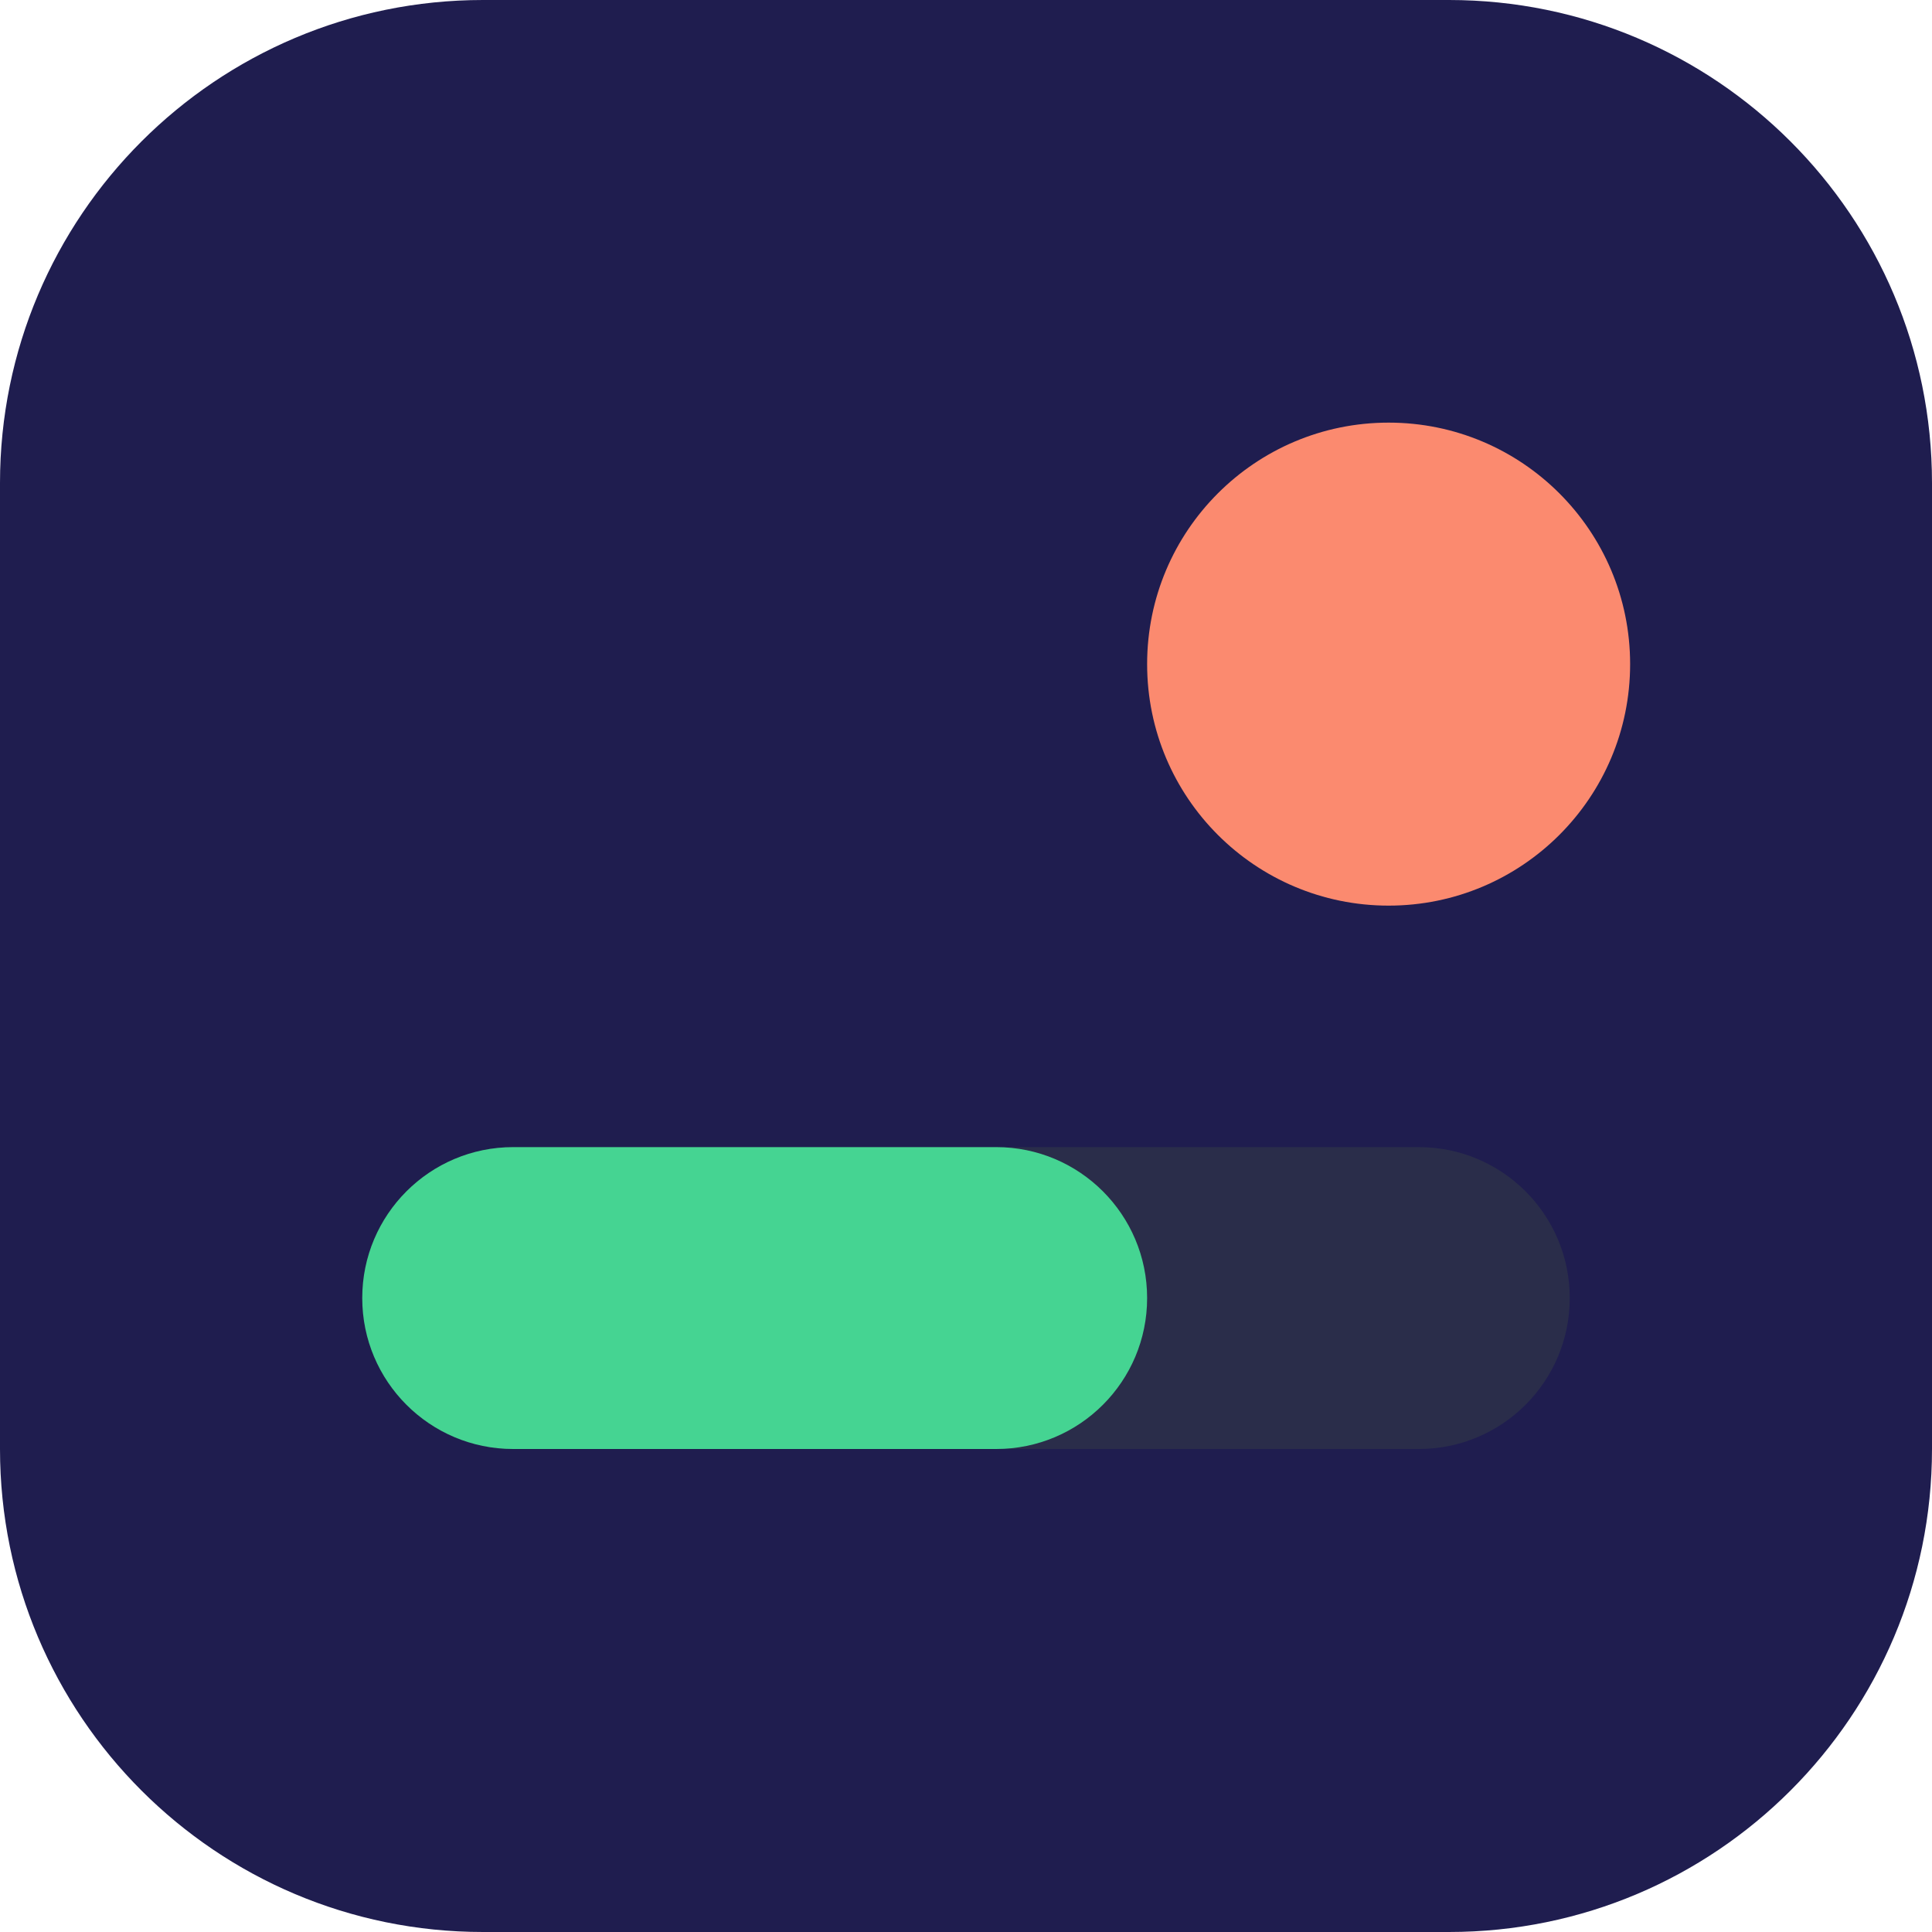
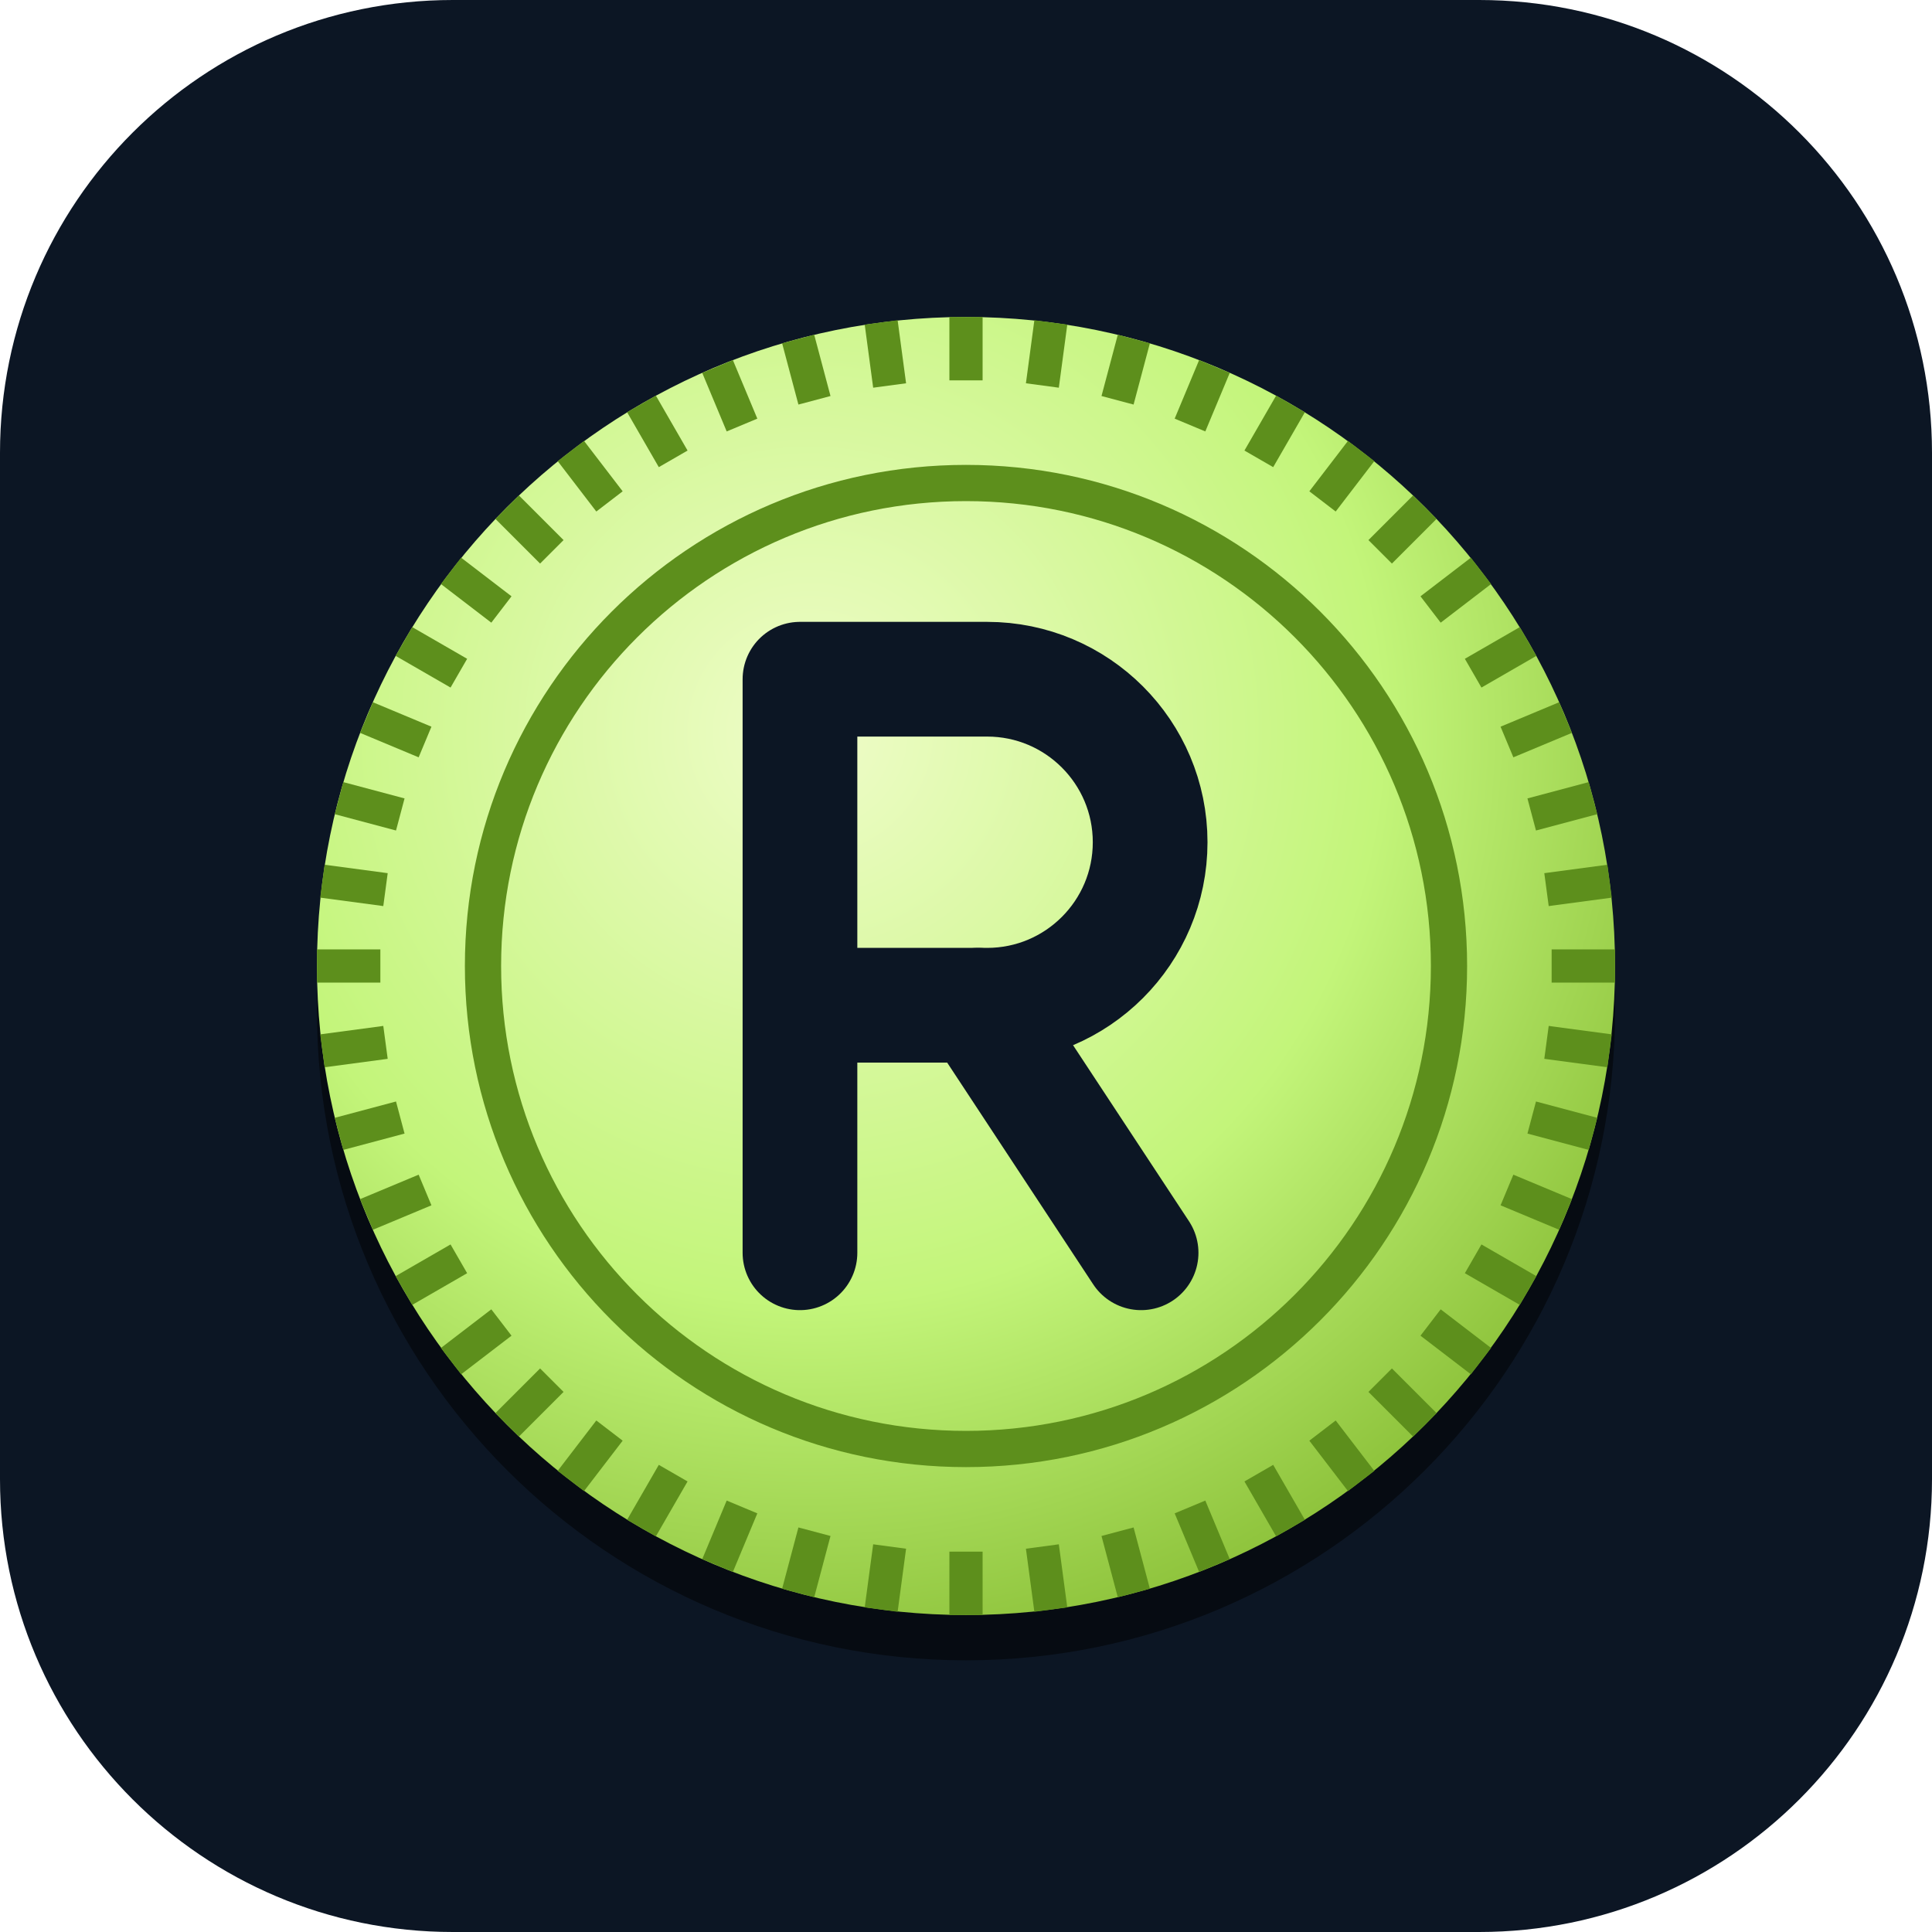
<svg xmlns="http://www.w3.org/2000/svg" viewBox="0 0 64 64">
-   <rect width="64" height="64" rx="16" fill="#1f1d4f" />
-   <rect x="12" y="38" width="40" height="10" rx="5" fill="#2a2d4a" />
-   <rect x="12" y="38" width="26" height="10" rx="5" fill="#45d492" />
-   <circle cx="46" cy="22" r="8" fill="#fb8a6f" />
+   <defs>
+     <radialGradient id="s" cx=".38" cy=".32" r=".8">
+       <stop offset="0" stop-color="#effcc9" />
+       <stop offset=".55" stop-color="#c3f57a" />
+       <stop offset="1" stop-color="#7fb52a" />
+     </radialGradient>
+   </defs>
+   <rect width="64" height="64" rx="15" fill="#0c1624" />
+   <circle cx="32" cy="33.5" r="21.5" fill="#000000" opacity=".5" />
+   <circle cx="32" cy="32" r="21.5" fill="url(#s)" />
+   <line x1="32.00" y1="12.60" x2="32.00" y2="10.50" stroke="#5d8f1c" stroke-width="1.1" />
+   <line x1="34.53" y1="12.77" x2="34.81" y2="10.68" stroke="#5d8f1c" stroke-width="1.1" />
+   <line x1="37.02" y1="13.26" x2="37.56" y2="11.23" stroke="#5d8f1c" stroke-width="1.1" />
+   <line x1="39.42" y1="14.08" x2="40.23" y2="12.14" stroke="#5d8f1c" stroke-width="1.1" />
+   <line x1="41.70" y1="15.20" x2="42.75" y2="13.38" stroke="#5d8f1c" stroke-width="1.1" />
+   <line x1="43.81" y1="16.61" x2="45.09" y2="14.94" stroke="#5d8f1c" stroke-width="1.1" />
+   <line x1="45.72" y1="18.28" x2="47.20" y2="16.80" stroke="#5d8f1c" stroke-width="1.1" />
+   <line x1="47.39" y1="20.19" x2="49.06" y2="18.91" stroke="#5d8f1c" stroke-width="1.1" />
+   <line x1="48.80" y1="22.30" x2="50.62" y2="21.25" stroke="#5d8f1c" stroke-width="1.1" />
+   <line x1="49.92" y1="24.58" x2="51.86" y2="23.77" stroke="#5d8f1c" stroke-width="1.1" />
+   <line x1="50.74" y1="26.98" x2="52.77" y2="26.44" stroke="#5d8f1c" stroke-width="1.1" />
+   <line x1="51.23" y1="29.47" x2="53.32" y2="29.19" stroke="#5d8f1c" stroke-width="1.1" />
+   <line x1="51.40" y1="32.00" x2="53.50" y2="32.00" stroke="#5d8f1c" stroke-width="1.1" />
+   <line x1="51.23" y1="34.53" x2="53.32" y2="34.81" stroke="#5d8f1c" stroke-width="1.1" />
+   <line x1="50.74" y1="37.02" x2="52.77" y2="37.56" stroke="#5d8f1c" stroke-width="1.1" />
+   <line x1="49.92" y1="39.42" x2="51.86" y2="40.23" stroke="#5d8f1c" stroke-width="1.1" />
+   <line x1="48.80" y1="41.70" x2="50.62" y2="42.75" stroke="#5d8f1c" stroke-width="1.1" />
+   <line x1="47.39" y1="43.81" x2="49.06" y2="45.09" stroke="#5d8f1c" stroke-width="1.1" />
+   <line x1="45.72" y1="45.72" x2="47.20" y2="47.20" stroke="#5d8f1c" stroke-width="1.1" />
+   <line x1="43.81" y1="47.39" x2="45.09" y2="49.06" stroke="#5d8f1c" stroke-width="1.1" />
+   <line x1="41.70" y1="48.80" x2="42.75" y2="50.62" stroke="#5d8f1c" stroke-width="1.1" />
+   <line x1="39.42" y1="49.92" x2="40.23" y2="51.86" stroke="#5d8f1c" stroke-width="1.1" />
+   <line x1="37.02" y1="50.74" x2="37.56" y2="52.77" stroke="#5d8f1c" stroke-width="1.1" />
+   <line x1="34.53" y1="51.23" x2="34.81" y2="53.32" stroke="#5d8f1c" stroke-width="1.1" />
+   <line x1="32.00" y1="51.40" x2="32.00" y2="53.50" stroke="#5d8f1c" stroke-width="1.1" />
+   <line x1="29.47" y1="51.23" x2="29.19" y2="53.32" stroke="#5d8f1c" stroke-width="1.1" />
+   <line x1="26.98" y1="50.74" x2="26.44" y2="52.77" stroke="#5d8f1c" stroke-width="1.1" />
+   <line x1="24.58" y1="49.92" x2="23.77" y2="51.86" stroke="#5d8f1c" stroke-width="1.1" />
+   <line x1="22.30" y1="48.80" x2="21.25" y2="50.62" stroke="#5d8f1c" stroke-width="1.1" />
+   <line x1="20.19" y1="47.39" x2="18.91" y2="49.06" stroke="#5d8f1c" stroke-width="1.1" />
+   <line x1="18.28" y1="45.72" x2="16.80" y2="47.20" stroke="#5d8f1c" stroke-width="1.1" />
+   <line x1="16.61" y1="43.81" x2="14.94" y2="45.09" stroke="#5d8f1c" stroke-width="1.1" />
+   <line x1="15.20" y1="41.70" x2="13.38" y2="42.75" stroke="#5d8f1c" stroke-width="1.1" />
+   <line x1="14.08" y1="39.42" x2="12.14" y2="40.23" stroke="#5d8f1c" stroke-width="1.1" />
+   <line x1="13.26" y1="37.02" x2="11.23" y2="37.56" stroke="#5d8f1c" stroke-width="1.1" />
+   <line x1="12.77" y1="34.53" x2="10.68" y2="34.81" stroke="#5d8f1c" stroke-width="1.1" />
+   <line x1="12.60" y1="32.00" x2="10.50" y2="32.00" stroke="#5d8f1c" stroke-width="1.1" />
+   <line x1="12.77" y1="29.47" x2="10.68" y2="29.19" stroke="#5d8f1c" stroke-width="1.1" />
+   <line x1="13.26" y1="26.98" x2="11.23" y2="26.44" stroke="#5d8f1c" stroke-width="1.1" />
+   <line x1="14.08" y1="24.58" x2="12.14" y2="23.77" stroke="#5d8f1c" stroke-width="1.1" />
+   <line x1="15.20" y1="22.30" x2="13.38" y2="21.25" stroke="#5d8f1c" stroke-width="1.1" />
+   <line x1="16.61" y1="20.19" x2="14.94" y2="18.91" stroke="#5d8f1c" stroke-width="1.1" />
+   <line x1="18.28" y1="18.28" x2="16.80" y2="16.80" stroke="#5d8f1c" stroke-width="1.1" />
+   <line x1="20.19" y1="16.61" x2="18.91" y2="14.94" stroke="#5d8f1c" stroke-width="1.1" />
+   <line x1="22.30" y1="15.20" x2="21.25" y2="13.38" stroke="#5d8f1c" stroke-width="1.1" />
+   <line x1="24.58" y1="14.08" x2="23.77" y2="12.14" stroke="#5d8f1c" stroke-width="1.1" />
+   <line x1="26.98" y1="13.26" x2="26.44" y2="11.23" stroke="#5d8f1c" stroke-width="1.1" />
+   <line x1="29.47" y1="12.77" x2="29.19" y2="10.68" stroke="#5d8f1c" stroke-width="1.1" />
+   <circle cx="32" cy="32" r="16" fill="none" stroke="#5d8f1c" stroke-width="1.2" />
+   <path d="M26.5 41.5V22.5h6.2a5.4 5.4 0 0 1 0 10.8h-6.2" fill="none" stroke="#0c1624" stroke-width="3.8" stroke-linecap="round" stroke-linejoin="round" />
+   <path d="M32.4 33.3l5.4 8.2" stroke="#0c1624" stroke-width="3.8" stroke-linecap="round" />
</svg>
